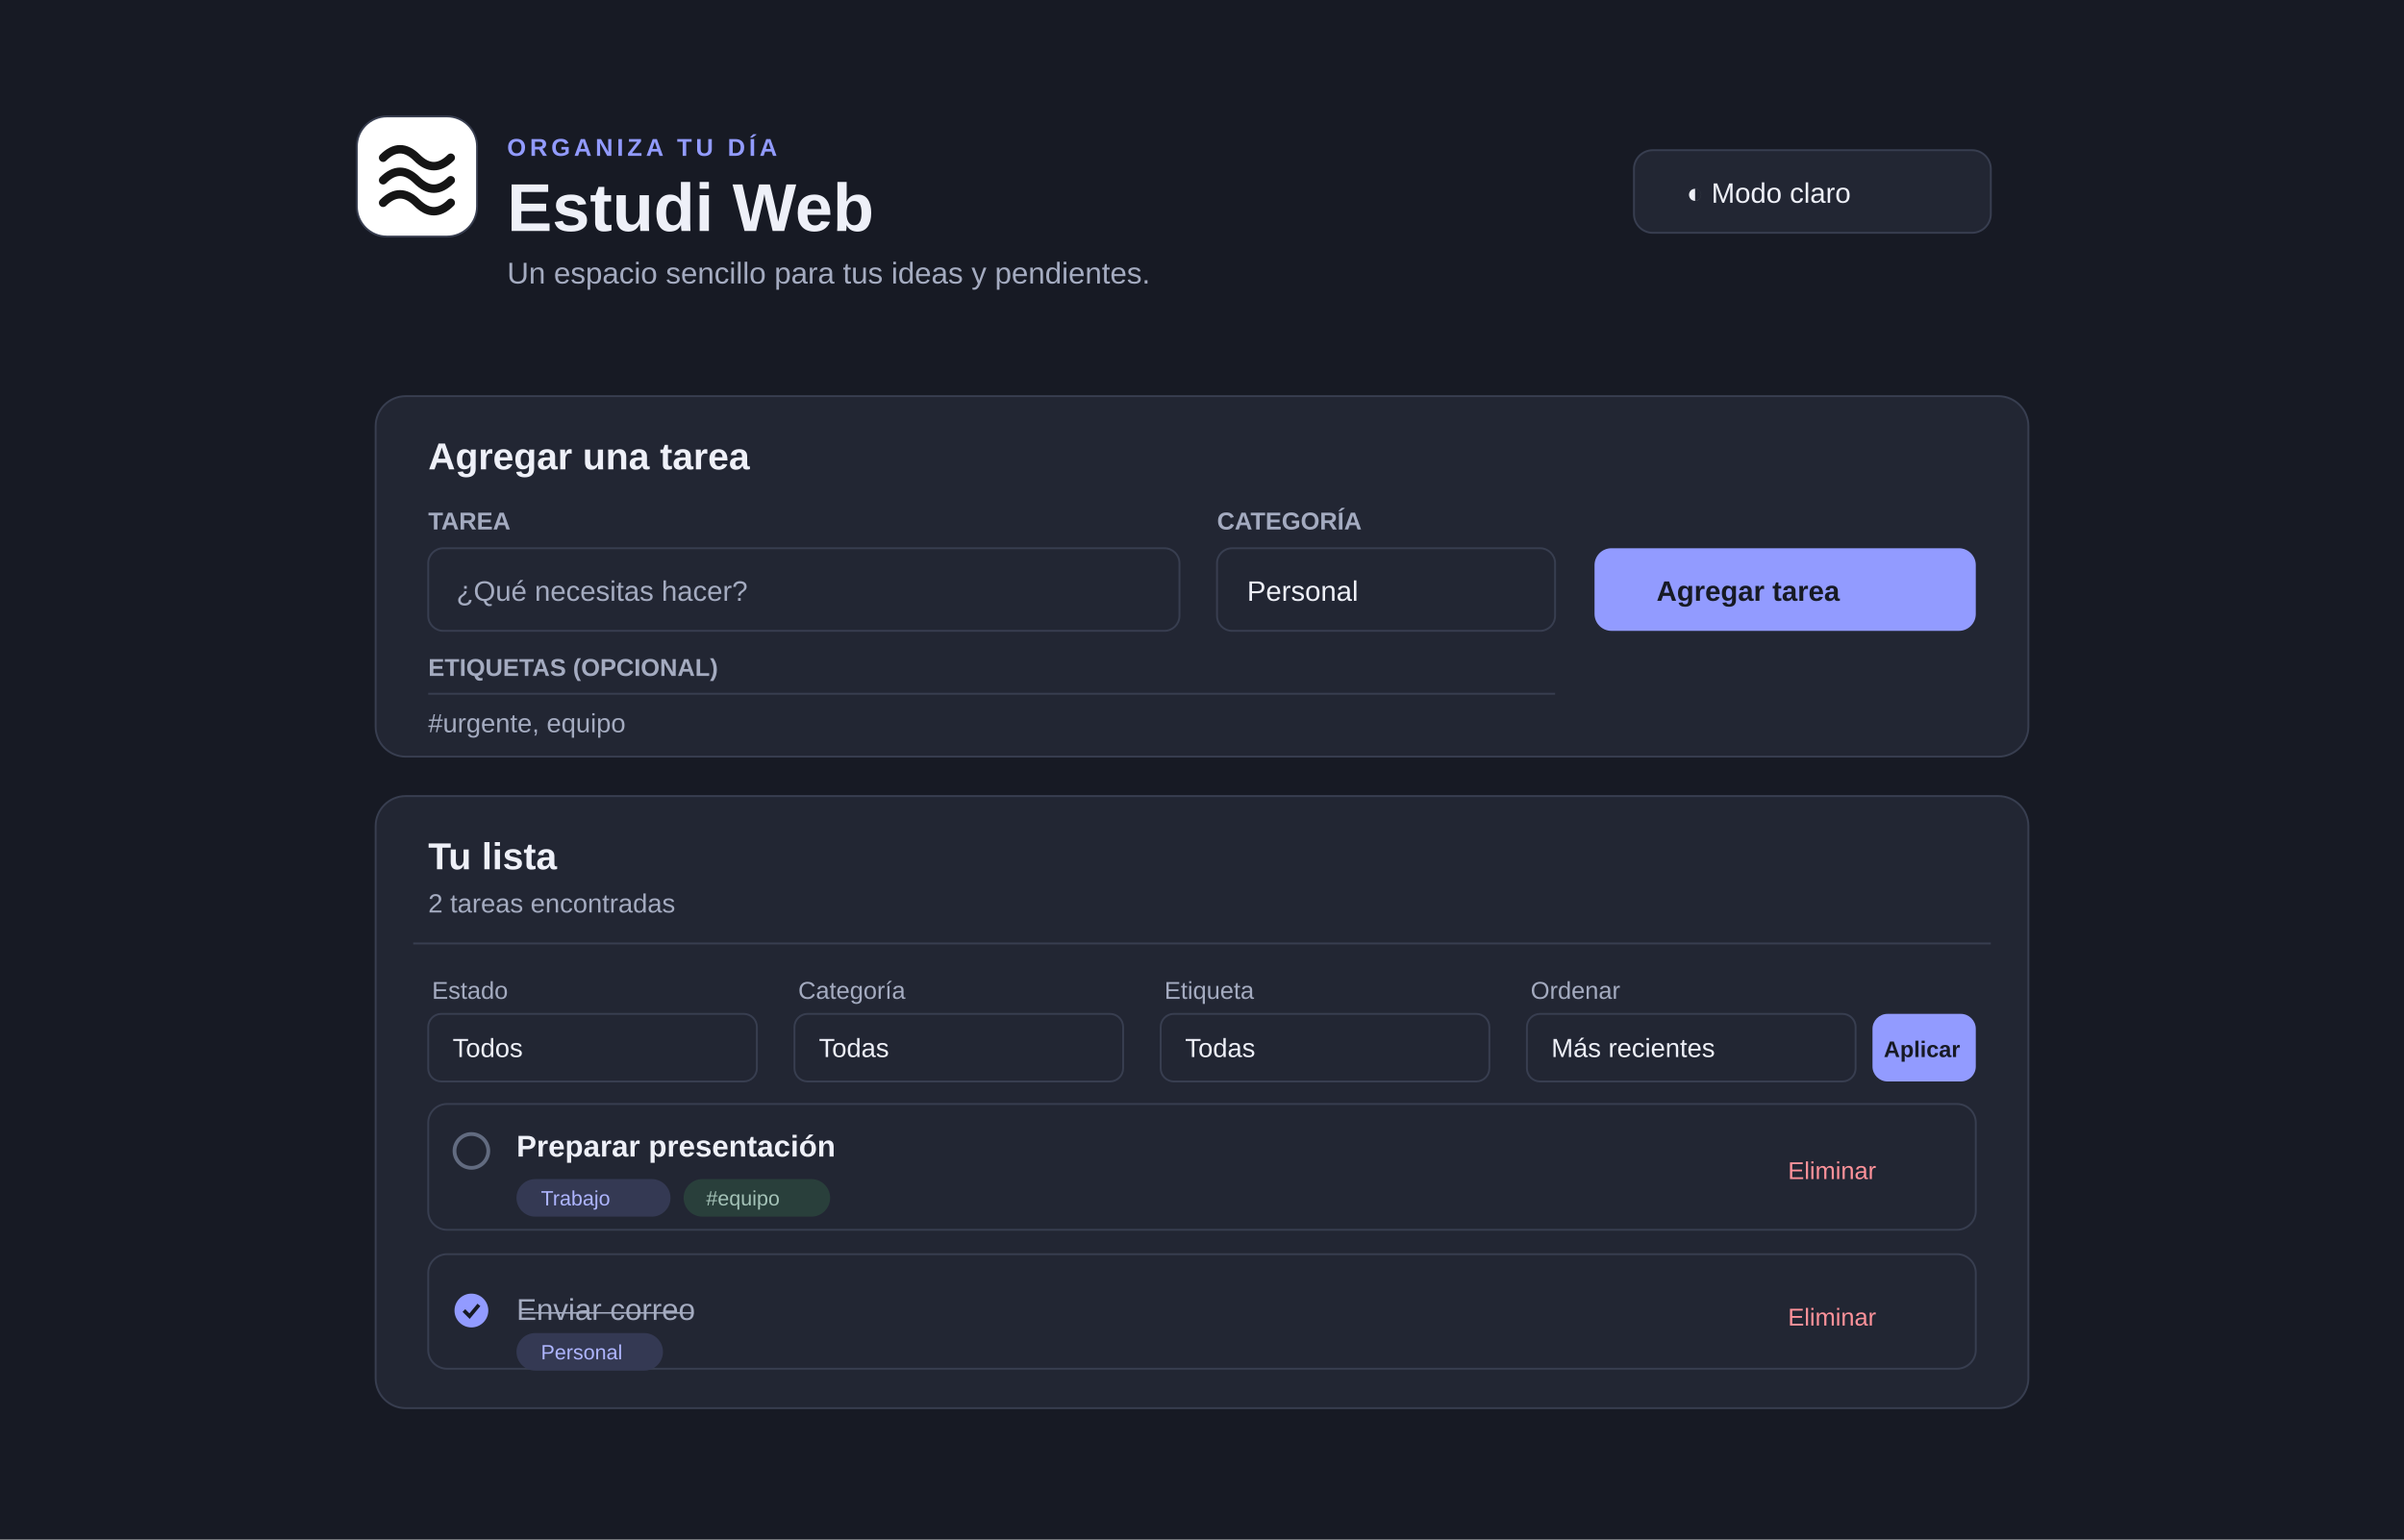
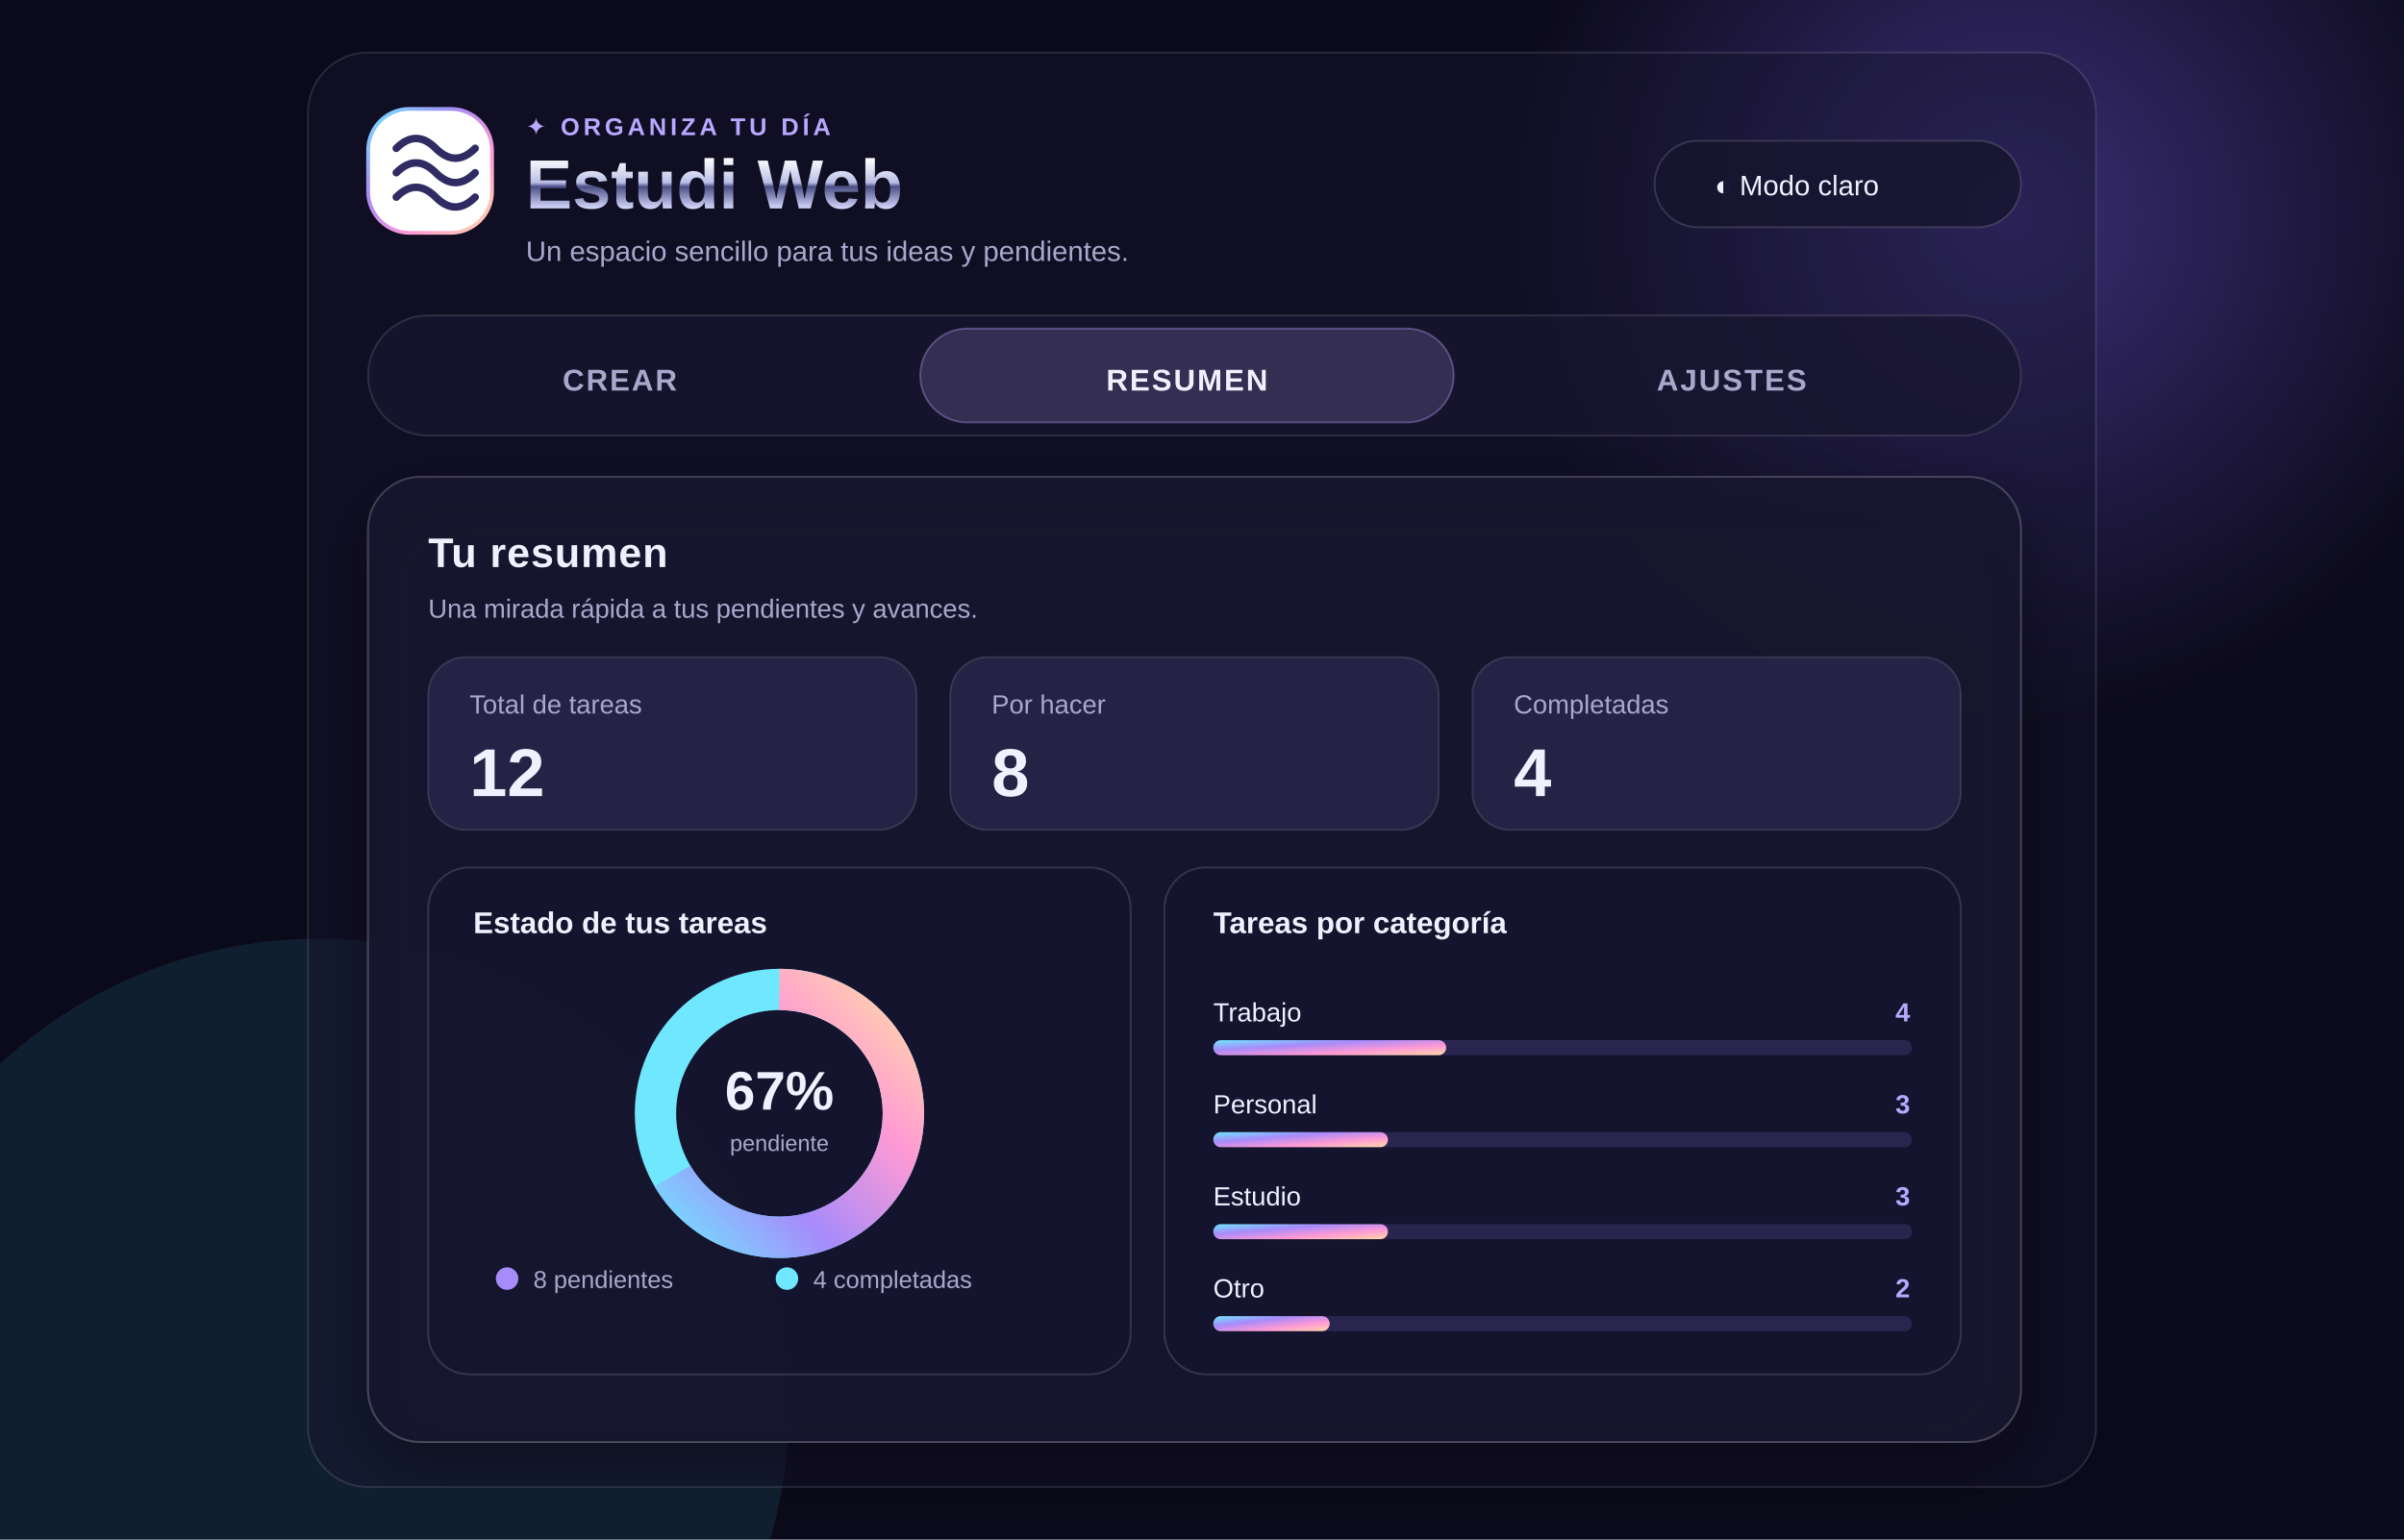
<svg xmlns="http://www.w3.org/2000/svg" width="1280" height="820" viewBox="0 0 1280 820" role="img" aria-labelledby="title description">
-   <rect width="1280" height="820" fill="#171a24" />
-   <rect x="180" y="54" width="920" height="720" rx="24" fill="#171a24" />
-   <rect x="190" y="62" width="64" height="64" rx="16" fill="#fff" stroke="#383e50" />
-   <path transform="translate(-3 0)" d="M207 84c6-6 12-6 18 0s12 6 18 0M207 96c6-6 12-6 18 0s12 6 18 0M207 108c6-6 12-6 18 0s12 6 18 0" fill="none" stroke="#151515" stroke-width="4.5" stroke-linecap="round" />
-   <text x="270" y="83" fill="#929bff" font-family="Arial, sans-serif" font-size="13" font-weight="700" letter-spacing="2">ORGANIZA TU DÍA</text>
-   <text x="270" y="123" fill="#eef0f8" font-family="Arial, sans-serif" font-size="36" font-weight="700">Estudi Web</text>
-   <text x="270" y="151" fill="#a4abc0" font-family="Arial, sans-serif" font-size="16">Un espacio sencillo para tus ideas y pendientes.</text>
-   <rect x="870" y="80" width="190" height="44" rx="10" fill="#222633" stroke="#383e50" />
-   <text x="898" y="108" fill="#eef0f8" font-family="Arial, sans-serif" font-size="15">◐  Modo claro</text>
-   <rect x="200" y="211" width="880" height="192" rx="16" fill="#222633" stroke="#383e50" />
-   <text x="228" y="250" fill="#eef0f8" font-family="Arial, sans-serif" font-size="20" font-weight="700">Agregar una tarea</text>
-   <text x="228" y="282" fill="#a4abc0" font-family="Arial, sans-serif" font-size="13" font-weight="700">TAREA</text>
-   <rect x="228" y="292" width="400" height="44" rx="8" fill="#222633" stroke="#383e50" />
-   <text x="243" y="320" fill="#a4abc0" font-family="Arial, sans-serif" font-size="15">¿Qué necesitas hacer?</text>
-   <text x="648" y="282" fill="#a4abc0" font-family="Arial, sans-serif" font-size="13" font-weight="700">CATEGORÍA</text>
-   <rect x="648" y="292" width="180" height="44" rx="8" fill="#222633" stroke="#383e50" />
-   <text x="664" y="320" fill="#eef0f8" font-family="Arial, sans-serif" font-size="15">Personal</text>
-   <text x="228" y="360" fill="#a4abc0" font-family="Arial, sans-serif" font-size="13" font-weight="700">ETIQUETAS (OPCIONAL)</text>
-   <rect x="228" y="369" width="600" height="1" fill="#383e50" />
-   <text x="228" y="390" fill="#a4abc0" font-family="Arial, sans-serif" font-size="14">#urgente, equipo</text>
-   <rect x="849" y="292" width="203" height="44" rx="9" fill="#929bff" />
-   <text x="882" y="320" fill="#171a24" font-family="Arial, sans-serif" font-size="15" font-weight="700">Agregar tarea</text>
-   <rect x="200" y="424" width="880" height="326" rx="16" fill="#222633" stroke="#383e50" />
-   <text x="228" y="463" fill="#eef0f8" font-family="Arial, sans-serif" font-size="20" font-weight="700">Tu lista</text>
-   <text x="228" y="486" fill="#a4abc0" font-family="Arial, sans-serif" font-size="14">2 tareas encontradas</text>
-   <rect x="220" y="502" width="840" height="1" fill="#383e50" />
-   <text x="230" y="532" fill="#a4abc0" font-family="Arial, sans-serif" font-size="13">Estado</text>
-   <text x="425" y="532" fill="#a4abc0" font-family="Arial, sans-serif" font-size="13">Categoría</text>
-   <text x="620" y="532" fill="#a4abc0" font-family="Arial, sans-serif" font-size="13">Etiqueta</text>
-   <text x="815" y="532" fill="#a4abc0" font-family="Arial, sans-serif" font-size="13">Ordenar</text>
-   <rect x="228" y="540" width="175" height="36" rx="7" fill="#222633" stroke="#383e50" />
-   <text x="241" y="563" fill="#eef0f8" font-family="Arial, sans-serif" font-size="14">Todos</text>
-   <rect x="423" y="540" width="175" height="36" rx="7" fill="#222633" stroke="#383e50" />
-   <text x="436" y="563" fill="#eef0f8" font-family="Arial, sans-serif" font-size="14">Todas</text>
-   <rect x="618" y="540" width="175" height="36" rx="7" fill="#222633" stroke="#383e50" />
-   <text x="631" y="563" fill="#eef0f8" font-family="Arial, sans-serif" font-size="14">Todas</text>
-   <rect x="813" y="540" width="175" height="36" rx="7" fill="#222633" stroke="#383e50" />
-   <text x="826" y="563" fill="#eef0f8" font-family="Arial, sans-serif" font-size="14">Más recientes</text>
-   <rect x="997" y="540" width="55" height="36" rx="8" fill="#929bff" />
-   <text x="1003" y="563" fill="#171a24" font-family="Arial, sans-serif" font-size="12" font-weight="700">Aplicar</text>
-   <rect x="228" y="588" width="824" height="67" rx="10" fill="#222633" stroke="#383e50" />
-   <circle cx="251" cy="613" r="9" fill="#222633" stroke="#626b80" stroke-width="2" />
-   <text x="275" y="616" fill="#eef0f8" font-family="Arial, sans-serif" font-size="16" font-weight="700">Preparar presentación</text>
-   <rect x="275" y="628" width="82" height="20" rx="10" fill="#343953" />
-   <text x="288" y="642" fill="#aeb5ff" font-family="Arial, sans-serif" font-size="11">Trabajo</text>
-   <rect x="364" y="628" width="78" height="20" rx="10" fill="#293f3b" />
-   <text x="376" y="642" fill="#a4c2b7" font-family="Arial, sans-serif" font-size="11">#equipo</text>
-   <text x="952" y="628" fill="#ff929a" font-family="Arial, sans-serif" font-size="13">Eliminar</text>
-   <rect x="228" y="668" width="824" height="61" rx="10" fill="#222633" stroke="#383e50" />
-   <circle cx="251" cy="698" r="9" fill="#929bff" />
-   <path d="m247 698 3 3 5-6" fill="none" stroke="#171a24" stroke-width="2" />
-   <text x="275" y="703" fill="#a4abc0" font-family="Arial, sans-serif" font-size="16" text-decoration="line-through">Enviar correo</text>
-   <rect x="275" y="710" width="78" height="20" rx="10" fill="#343953" />
-   <text x="288" y="724" fill="#aeb5ff" font-family="Arial, sans-serif" font-size="11">Personal</text>
-   <text x="952" y="706" fill="#ff929a" font-family="Arial, sans-serif" font-size="13">Eliminar</text>
+   <defs>
+     <linearGradient id="holo" x1="0" y1="0" x2="1" y2="1">
+       <stop stop-color="#6ee7ff" />
+       <stop offset=".34" stop-color="#a78bfa" />
+       <stop offset=".68" stop-color="#ff9ad5" />
+       <stop offset="1" stop-color="#ffd8a8" />
+     </linearGradient>
+     <linearGradient id="chrome" x2="0" y2="1">
+       <stop stop-color="#fff" />
+       <stop offset=".48" stop-color="#b9bfe6" />
+       <stop offset=".56" stop-color="#4b4f86" />
+       <stop offset="1" stop-color="#d9dcff" />
+     </linearGradient>
+     <radialGradient id="glow">
+       <stop stop-color="#8264ff" stop-opacity=".40" />
+       <stop offset="1" stop-color="#8264ff" stop-opacity="0" />
+     </radialGradient>
+     <filter id="shadow" x="-.15" y="-.15" width="1.3" height="1.4">
+       <feDropShadow dx="0" dy="12" stdDeviation="18" flood-color="#000" flood-opacity=".42" />
+     </filter>
+   </defs>
+   <rect width="1280" height="820" fill="#0b0a1a" />
+   <circle cx="1070" cy="115" r="270" fill="url(#glow)" />
+   <circle cx="170" cy="750" r="250" fill="#3cdcff" opacity=".10" />
+   <rect x="164" y="28" width="952" height="764" rx="32" fill="#181630" fill-opacity=".45" stroke="#fff" stroke-opacity=".12" />
+   <rect x="196" y="58" width="66" height="66" rx="22" fill="#fff" stroke="url(#holo)" stroke-width="2" />
+   <path d="M211 79c7-7 14-7 21 0s14 7 21 0M211 92c7-7 14-7 21 0s14 7 21 0M211 105c7-7 14-7 21 0s14 7 21 0" fill="none" stroke="#302b63" stroke-width="4" stroke-linecap="round" />
+   <text x="280" y="72" fill="#b8a8ff" font-family="Arial,sans-serif" font-size="13" font-weight="700" letter-spacing="2">✦ ORGANIZA TU DÍA</text>
+   <text x="280" y="111" fill="url(#chrome)" font-family="Arial,sans-serif" font-size="37" font-weight="900">Estudi Web</text>
+   <text x="280" y="139" fill="#a9a8cc" font-family="Arial,sans-serif" font-size="15">Un espacio sencillo para tus ideas y pendientes.</text>
+   <rect x="881" y="75" width="195" height="46" rx="23" fill="#16142e" fill-opacity=".8" stroke="#fff" stroke-opacity=".14" />
+   <text x="913" y="104" fill="#f1f0ff" font-family="Arial,sans-serif" font-size="15">◐  Modo claro</text>
+   <rect x="196" y="168" width="880" height="64" rx="32" fill="#181630" fill-opacity=".76" stroke="#fff" stroke-opacity=".12" />
+   <rect x="490" y="175" width="284" height="50" rx="25" fill="#b8a8ff" fill-opacity=".18" stroke="#b8a8ff" stroke-opacity=".35" />
+   <text x="330" y="208" text-anchor="middle" fill="#a9a8cc" font-family="Arial,sans-serif" font-size="16" font-weight="700" letter-spacing="1">CREAR</text>
+   <text x="632" y="208" text-anchor="middle" fill="#f1f0ff" font-family="Arial,sans-serif" font-size="16" font-weight="700" letter-spacing="1">RESUMEN</text>
+   <text x="922" y="208" text-anchor="middle" fill="#a9a8cc" font-family="Arial,sans-serif" font-size="16" font-weight="700" letter-spacing="1">AJUSTES</text>
+   <rect x="196" y="254" width="880" height="514" rx="28" fill="#181630" fill-opacity=".84" stroke="#fff" stroke-opacity=".18" filter="url(#shadow)" />
+   <text x="228" y="302" fill="#f1f0ff" font-family="Arial,sans-serif" font-size="22" font-weight="800" letter-spacing=".5">Tu resumen</text>
+   <text x="228" y="329" fill="#a9a8cc" font-family="Arial,sans-serif" font-size="14">Una mirada rápida a tus pendientes y avances.</text>
+   <rect x="228" y="350" width="260" height="92" rx="20" fill="#9682ff" fill-opacity=".12" stroke="#fff" stroke-opacity=".12" />
+   <text x="250" y="380" fill="#a9a8cc" font-family="Arial,sans-serif" font-size="14">Total de tareas</text>
+   <text x="250" y="424" fill="#f1f0ff" font-family="Arial,sans-serif" font-size="36" font-weight="800">12</text>
+   <rect x="506" y="350" width="260" height="92" rx="20" fill="#9682ff" fill-opacity=".12" stroke="#fff" stroke-opacity=".12" />
+   <text x="528" y="380" fill="#a9a8cc" font-family="Arial,sans-serif" font-size="14">Por hacer</text>
+   <text x="528" y="424" fill="#f1f0ff" font-family="Arial,sans-serif" font-size="36" font-weight="800">8</text>
+   <rect x="784" y="350" width="260" height="92" rx="20" fill="#9682ff" fill-opacity=".12" stroke="#fff" stroke-opacity=".12" />
+   <text x="806" y="380" fill="#a9a8cc" font-family="Arial,sans-serif" font-size="14">Completadas</text>
+   <text x="806" y="424" fill="#f1f0ff" font-family="Arial,sans-serif" font-size="36" font-weight="800">4</text>
+   <rect x="228" y="462" width="374" height="270" rx="22" fill="#16142e" fill-opacity=".76" stroke="#fff" stroke-opacity=".14" />
+   <text x="252" y="497" fill="#f1f0ff" font-family="Arial,sans-serif" font-size="16" font-weight="700">Estado de tus tareas</text>
+   <circle cx="415" cy="593" r="66" fill="none" stroke="#6ee7ff" stroke-width="22" />
+   <circle cx="415" cy="593" r="66" fill="none" stroke="url(#holo)" stroke-width="22" stroke-dasharray="276 415" transform="rotate(-90 415 593)" />
+   <text x="415" y="591" text-anchor="middle" fill="#f1f0ff" font-family="Arial,sans-serif" font-size="29" font-weight="800">67%</text>
+   <text x="415" y="613" text-anchor="middle" fill="#a9a8cc" font-family="Arial,sans-serif" font-size="12">pendiente</text>
+   <circle cx="270" cy="681" r="6" fill="#a78bfa" />
+   <text x="284" y="686" fill="#a9a8cc" font-family="Arial,sans-serif" font-size="13">8 pendientes</text>
+   <circle cx="419" cy="681" r="6" fill="#6ee7ff" />
+   <text x="433" y="686" fill="#a9a8cc" font-family="Arial,sans-serif" font-size="13">4 completadas</text>
+   <rect x="620" y="462" width="424" height="270" rx="22" fill="#16142e" fill-opacity=".76" stroke="#fff" stroke-opacity=".14" />
+   <text x="646" y="497" fill="#f1f0ff" font-family="Arial,sans-serif" font-size="16" font-weight="700">Tareas por categoría</text>
+   <text x="646" y="544" fill="#f1f0ff" font-family="Arial,sans-serif" font-size="14">Trabajo</text>
+   <text x="1017" y="544" text-anchor="end" fill="#b8a8ff" font-family="Arial,sans-serif" font-size="14" font-weight="700">4</text>
+   <rect x="646" y="554" width="372" height="8" rx="4" fill="#9682ff" fill-opacity=".16" />
+   <rect x="646" y="554" width="124" height="8" rx="4" fill="url(#holo)" />
+   <text x="646" y="593" fill="#f1f0ff" font-family="Arial,sans-serif" font-size="14">Personal</text>
+   <text x="1017" y="593" text-anchor="end" fill="#b8a8ff" font-family="Arial,sans-serif" font-size="14" font-weight="700">3</text>
+   <rect x="646" y="603" width="372" height="8" rx="4" fill="#9682ff" fill-opacity=".16" />
+   <rect x="646" y="603" width="93" height="8" rx="4" fill="url(#holo)" />
+   <text x="646" y="642" fill="#f1f0ff" font-family="Arial,sans-serif" font-size="14">Estudio</text>
+   <text x="1017" y="642" text-anchor="end" fill="#b8a8ff" font-family="Arial,sans-serif" font-size="14" font-weight="700">3</text>
+   <rect x="646" y="652" width="372" height="8" rx="4" fill="#9682ff" fill-opacity=".16" />
+   <rect x="646" y="652" width="93" height="8" rx="4" fill="url(#holo)" />
+   <text x="646" y="691" fill="#f1f0ff" font-family="Arial,sans-serif" font-size="14">Otro</text>
+   <text x="1017" y="691" text-anchor="end" fill="#b8a8ff" font-family="Arial,sans-serif" font-size="14" font-weight="700">2</text>
+   <rect x="646" y="701" width="372" height="8" rx="4" fill="#9682ff" fill-opacity=".16" />
+   <rect x="646" y="701" width="62" height="8" rx="4" fill="url(#holo)" />
</svg>
